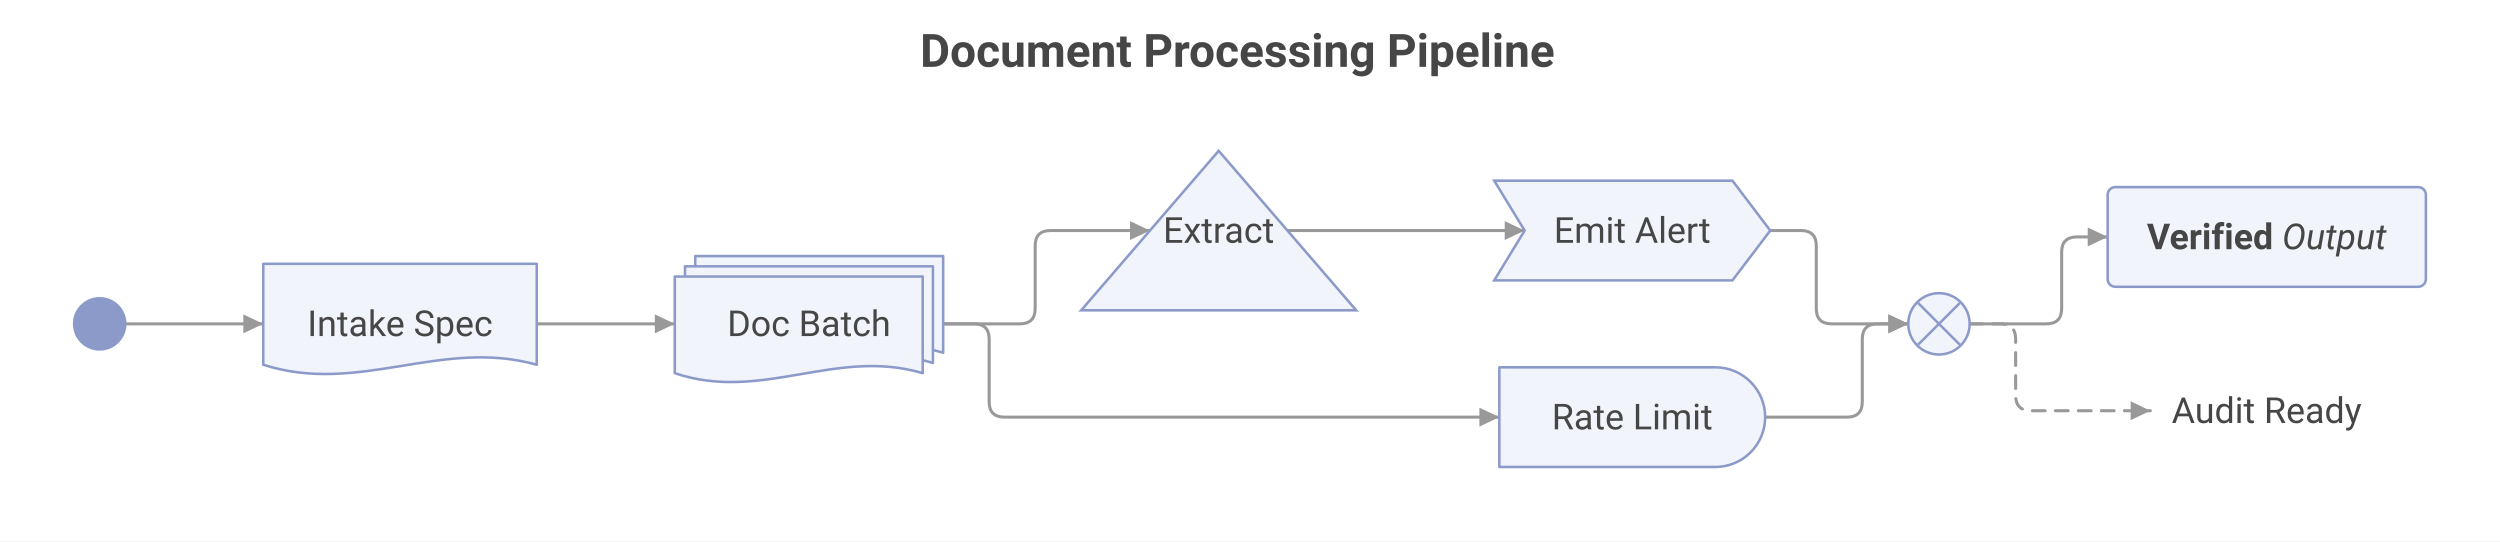
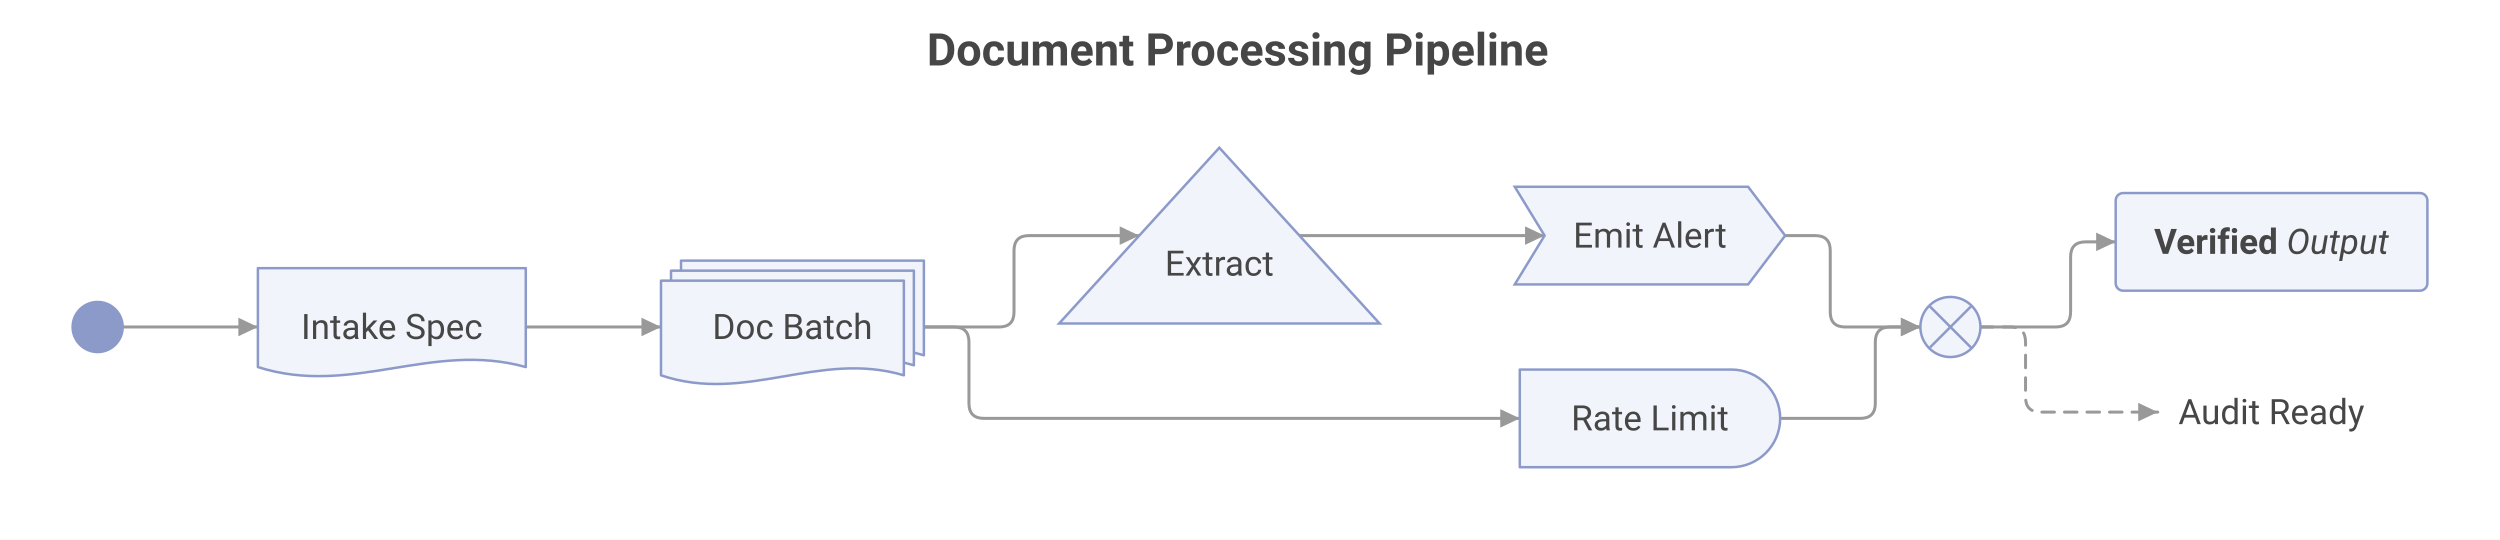
- <svg xmlns="http://www.w3.org/2000/svg" width="978.1" height="211.7" viewBox="0 0 978.1 211.7">
-   <rect x="0" y="0" width="978.1" height="211.7" fill="#FFFFFF" />
-   <text font-size="18" x="360" y="20" font-weight="bold" dominant-baseline="central" font-family="Roboto" fill="#464646">
+ <svg xmlns="http://www.w3.org/2000/svg" width="998.5" height="215.6" viewBox="0 0 998.5 215.6">
+   <rect x="0" y="0" width="998.5" height="215.6" fill="#FFFFFF" />
+   <text font-size="18" x="370.2" y="20" font-weight="bold" dominant-baseline="central" font-family="Roboto" fill="#464646">
Document Processing Pipeline
</text>
-   <path d="M44 91.7 L98 91.7" transform="translate(5,35)" fill="none" stroke-width="1.2" stroke="#999999" stroke-linecap="round" stroke-linejoin="round" />
-   <polygon points="103,126.7 95.2,130.4 95.2,123" fill="#999999" />
-   <path d="M205 91.7 L259 91.7" transform="translate(5,35)" fill="none" stroke-width="1.2" stroke="#999999" stroke-linecap="round" stroke-linejoin="round" />
-   <polygon points="264,126.7 256.2,130.4 256.2,123" fill="#999999" />
-   <path d="M364 91.7 L376 91.7 Q382 91.7,382 97.7 L382 122.2 Q382 128.2,388 128.2 L581.6 128.2" transform="translate(5,35)" fill="none" stroke-width="1.2" stroke="#999999" stroke-linecap="round" stroke-linejoin="round" />
-   <polygon points="586.6,163.2 578.8,166.9 578.8,159.5" fill="#999999" />
-   <path d="M364 91.7 L394 91.7 Q400 91.7,400 85.7 L400 61.2 Q400 55.2,406 55.2 L444.9 55.2" transform="translate(5,35)" fill="none" stroke-width="1.2" stroke="#999999" stroke-linecap="round" stroke-linejoin="round" />
-   <polygon points="449.9,90.2 442.1,93.9 442.1,86.5" fill="#999999" />
-   <path d="M685.6 128.2 L717.6 128.2 Q723.6 128.2,723.6 122.2 L723.6 97.7 Q723.6 91.7,729.6 91.7 L741.6 91.7" transform="translate(5,35)" fill="none" stroke-width="1.2" stroke="#999999" stroke-linecap="round" stroke-linejoin="round" />
-   <polygon points="746.6,126.7 738.8,130.4 738.8,123" fill="#999999" />
-   <path d="M498.7 55.2 L591.5 55.2" transform="translate(5,35)" fill="none" stroke-width="1.2" stroke="#999999" stroke-linecap="round" stroke-linejoin="round" />
-   <polygon points="596.5,90.2 588.7,93.9 588.7,86.5" fill="#999999" />
-   <path d="M687.6 55.2 L699.6 55.2 Q705.6 55.2,705.6 61.2 L705.6 85.7 Q705.6 91.7,711.6 91.7 L741.6 91.7" transform="translate(5,35)" fill="none" stroke-width="1.2" stroke="#999999" stroke-linecap="round" stroke-linejoin="round" />
-   <polygon points="746.6,126.7 738.8,130.4 738.8,123" fill="#999999" />
-   <path d="M765.6 91.7 L795.6 91.7 Q801.6 91.7,801.6 85.7 L801.6 63.7 Q801.6 57.7,807.6 57.7 L819.6 57.7" transform="translate(5,35)" fill="none" stroke-width="1.2" stroke="#999999" stroke-linecap="round" stroke-linejoin="round" />
-   <polygon points="824.6,92.7 816.8,96.4 816.8,89" fill="#999999" />
-   <path d="M765.6 91.7 L777.6 91.7 Q783.6 91.7,783.6 97.7 L783.6 119.7 Q783.6 125.7,789.6 125.7 L836.3 125.7" transform="translate(5,35)" fill="none" stroke-width="1.2" stroke="#999999" stroke-dasharray="5,4" stroke-linecap="round" stroke-linejoin="round" />
-   <polygon points="841.3,160.7 833.6,164.4 833.6,157" fill="#999999" />
-   <circle cx="39" cy="126.7" r="10" stroke-width="1" stroke="#8C9ACA" fill="#8C9ACA" />
-   <path d="M98 68.2 L205 68.2 L205 107.7 C167.5 97.2, 135.4 119.7, 98 107.7 Z" transform="translate(5,35)" fill="#F1F4FA" stroke-width="1" stroke="#8C9ACA" stroke-linejoin="round" />
-   <text font-size="14" x="156.5" y="126.7" dominant-baseline="central" text-anchor="middle" font-family="Roboto" fill="#464646">
+   <path d="M44 95.6 L98 95.6" transform="translate(5,35)" fill="none" stroke-width="1.2" stroke="#999999" stroke-linecap="round" stroke-linejoin="round" />
+   <polygon points="103,130.6 95.2,134.3 95.2,126.9" fill="#999999" />
+   <path d="M205 95.6 L259 95.6" transform="translate(5,35)" fill="none" stroke-width="1.2" stroke="#999999" stroke-linecap="round" stroke-linejoin="round" />
+   <polygon points="264,130.6 256.2,134.3 256.2,126.9" fill="#999999" />
+   <path d="M364 95.6 L376 95.6 Q382 95.6,382 101.6 L382 126.1 Q382 132.1,388 132.1 L602 132.1" transform="translate(5,35)" fill="none" stroke-width="1.2" stroke="#999999" stroke-linecap="round" stroke-linejoin="round" />
+   <polygon points="607,167.1 599.2,170.8 599.2,163.4" fill="#999999" />
+   <path d="M364 95.6 L394 95.6 Q400 95.6,400 89.6 L400 65.1 Q400 59.1,406 59.1 L450 59.1" transform="translate(5,35)" fill="none" stroke-width="1.2" stroke="#999999" stroke-linecap="round" stroke-linejoin="round" />
+   <polygon points="455,94.1 447.2,97.8 447.2,90.4" fill="#999999" />
+   <path d="M706 132.1 L738 132.1 Q744 132.1,744 126.1 L744 101.6 Q744 95.6,750 95.6 L762 95.6" transform="translate(5,35)" fill="none" stroke-width="1.2" stroke="#999999" stroke-linecap="round" stroke-linejoin="round" />
+   <polygon points="767,130.6 759.2,134.3 759.2,126.9" fill="#999999" />
+   <path d="M514 59.1 L611.9 59.1" transform="translate(5,35)" fill="none" stroke-width="1.2" stroke="#999999" stroke-linecap="round" stroke-linejoin="round" />
+   <polygon points="616.9,94.1 609.1,97.8 609.1,90.4" fill="#999999" />
+   <path d="M708 59.1 L720 59.1 Q726 59.1,726 65.1 L726 89.6 Q726 95.6,732 95.6 L762 95.6" transform="translate(5,35)" fill="none" stroke-width="1.2" stroke="#999999" stroke-linecap="round" stroke-linejoin="round" />
+   <polygon points="767,130.6 759.2,134.3 759.2,126.9" fill="#999999" />
+   <path d="M786 95.6 L816 95.6 Q822 95.6,822 89.6 L822 67.6 Q822 61.6,828 61.6 L840 61.6" transform="translate(5,35)" fill="none" stroke-width="1.2" stroke="#999999" stroke-linecap="round" stroke-linejoin="round" />
+   <polygon points="845,96.6 837.2,100.3 837.2,92.9" fill="#999999" />
+   <path d="M786 95.6 L798 95.6 Q804 95.6,804 101.6 L804 123.6 Q804 129.6,810 129.6 L856.8 129.6" transform="translate(5,35)" fill="none" stroke-width="1.2" stroke="#999999" stroke-dasharray="5,4" stroke-linecap="round" stroke-linejoin="round" />
+   <polygon points="861.8,164.6 854,168.3 854,160.9" fill="#999999" />
+   <circle cx="39" cy="130.6" r="10" stroke-width="1" stroke="#8C9ACA" fill="#8C9ACA" />
+   <path d="M98 72.1 L205 72.1 L205 111.6 C167.5 101.1, 135.4 123.6, 98 111.6 Z" transform="translate(5,35)" fill="#F1F4FA" stroke-width="1" stroke="#8C9ACA" stroke-linejoin="round" />
+   <text font-size="14" x="156.5" y="130.6" dominant-baseline="central" text-anchor="middle" font-family="Roboto" fill="#464646">
Intake Spec
</text>
-   <path d="M267 65.2 L364 65.2 L364 103 C330 92.9, 301 114.5, 267 103 Z" transform="translate(5,35)" fill="#F1F4FA" stroke-width="1" stroke="#8C9ACA" stroke-linejoin="round" />
-   <path d="M263 69.2 L360 69.2 L360 107 C326 96.9, 297 118.5, 263 107 Z" transform="translate(5,35)" fill="#F1F4FA" stroke-width="1" stroke="#8C9ACA" stroke-linejoin="round" />
-   <path d="M259 73.2 L356 73.2 L356 111 C322 100.9, 293 122.5, 259 111 Z" transform="translate(5,35)" fill="#F1F4FA" stroke-width="1" stroke="#8C9ACA" stroke-linejoin="round" />
-   <text font-size="14" x="316.5" y="126.7" dominant-baseline="central" text-anchor="middle" font-family="Roboto" fill="#464646">
+   <path d="M267 69.1 L364 69.1 L364 106.9 C330 96.8, 301 118.4, 267 106.9 Z" transform="translate(5,35)" fill="#F1F4FA" stroke-width="1" stroke="#8C9ACA" stroke-linejoin="round" />
+   <path d="M263 73.1 L360 73.1 L360 110.9 C326 100.8, 297 122.4, 263 110.9 Z" transform="translate(5,35)" fill="#F1F4FA" stroke-width="1" stroke="#8C9ACA" stroke-linejoin="round" />
+   <path d="M259 77.1 L356 77.1 L356 114.9 C322 104.8, 293 126.4, 259 114.9 Z" transform="translate(5,35)" fill="#F1F4FA" stroke-width="1" stroke="#8C9ACA" stroke-linejoin="round" />
+   <text font-size="14" x="316.5" y="130.6" dominant-baseline="central" text-anchor="middle" font-family="Roboto" fill="#464646">
Doc Batch
</text>
-   <path d="M581.6 108.7 L666.1 108.7 A19.5 19.5 0 0 1 666.1 147.7 L581.6 147.7 Z" transform="translate(5,35)" fill="#F1F4FA" stroke-width="1" stroke="#8C9ACA" stroke-linejoin="round" />
-   <text font-size="14" x="638.6" y="163.2" dominant-baseline="central" text-anchor="middle" font-family="Roboto" fill="#464646">
+   <path d="M602 112.6 L686.5 112.6 A19.5 19.5 0 0 1 686.5 151.6 L602 151.6 Z" transform="translate(5,35)" fill="#F1F4FA" stroke-width="1" stroke="#8C9ACA" stroke-linejoin="round" />
+   <text font-size="14" x="659" y="167.1" dominant-baseline="central" text-anchor="middle" font-family="Roboto" fill="#464646">
Rate Limit
</text>
-   <polygon points="476.8,59 530.6,121.4 423,121.4" stroke="#8C9ACA" fill="#F1F4FA" />
-   <text font-size="14" x="476.8" y="90.2" dominant-baseline="central" text-anchor="middle" font-family="Roboto" fill="#464646">
+   <polygon points="487,59 551,129.2 423,129.2" stroke="#8C9ACA" fill="#F1F4FA" />
+   <text font-size="14" x="487" y="105.3" dominant-baseline="central" text-anchor="middle" font-family="Roboto" fill="#464646">
Extract
</text>
-   <circle cx="758.6" cy="126.7" r="12" stroke-width="1" stroke="#8C9ACA" fill="#F1F4FA" />
-   <line stroke-width="1" x1="750.4" y1="118.5" x2="766.8" y2="134.9" stroke="#8C9ACA" />
-   <line stroke-width="1" x1="750.4" y1="134.9" x2="766.8" y2="118.5" stroke="#8C9ACA" />
-   <polygon points="584.6,70.7 677.8,70.7 692.6,90.2 677.8,109.7 584.6,109.7 596.5,90.2" stroke="#8C9ACA" fill="#F1F4FA" />
-   <text font-size="14" x="638.6" y="90.2" dominant-baseline="central" text-anchor="middle" font-family="Roboto" fill="#464646">
+   <circle cx="779" cy="130.6" r="12" stroke-width="1" stroke="#8C9ACA" fill="#F1F4FA" />
+   <line stroke-width="1" x1="770.8" y1="122.4" x2="787.2" y2="138.8" stroke="#8C9ACA" />
+   <line stroke-width="1" x1="770.8" y1="138.8" x2="787.2" y2="122.4" stroke="#8C9ACA" />
+   <polygon points="605,74.6 698.2,74.6 713,94.1 698.2,113.6 605,113.6 616.9,94.1" stroke="#8C9ACA" fill="#F1F4FA" />
+   <text font-size="14" x="659" y="94.1" dominant-baseline="central" text-anchor="middle" font-family="Roboto" fill="#464646">
Emit Alert
</text>
-   <rect x="824.6" y="73.2" width="124.5" height="39" rx="3" ry="3" stroke="#8C9ACA" stroke-width="1" fill="#F1F4FA" />
-   <text font-size="14" x="886.8" y="92.7" dominant-baseline="central" text-anchor="middle" font-family="Roboto" fill="#464646">
+   <rect x="845" y="77.1" width="124.5" height="39" rx="3" ry="3" stroke="#8C9ACA" stroke-width="1" fill="#F1F4FA" />
+   <text font-size="14" x="907.2" y="96.6" dominant-baseline="central" text-anchor="middle" font-family="Roboto" fill="#464646">
    <tspan font-weight="bold">Verified</tspan>
    <tspan font-style="italic">Output</tspan>
  </text>
-   <text font-size="14" x="886.8" y="160.7" dominant-baseline="central" text-anchor="middle" font-family="Roboto" fill="#464646">
+   <text font-size="14" x="907.2" y="164.6" dominant-baseline="central" text-anchor="middle" font-family="Roboto" fill="#464646">
Audit Ready
</text>
</svg>
